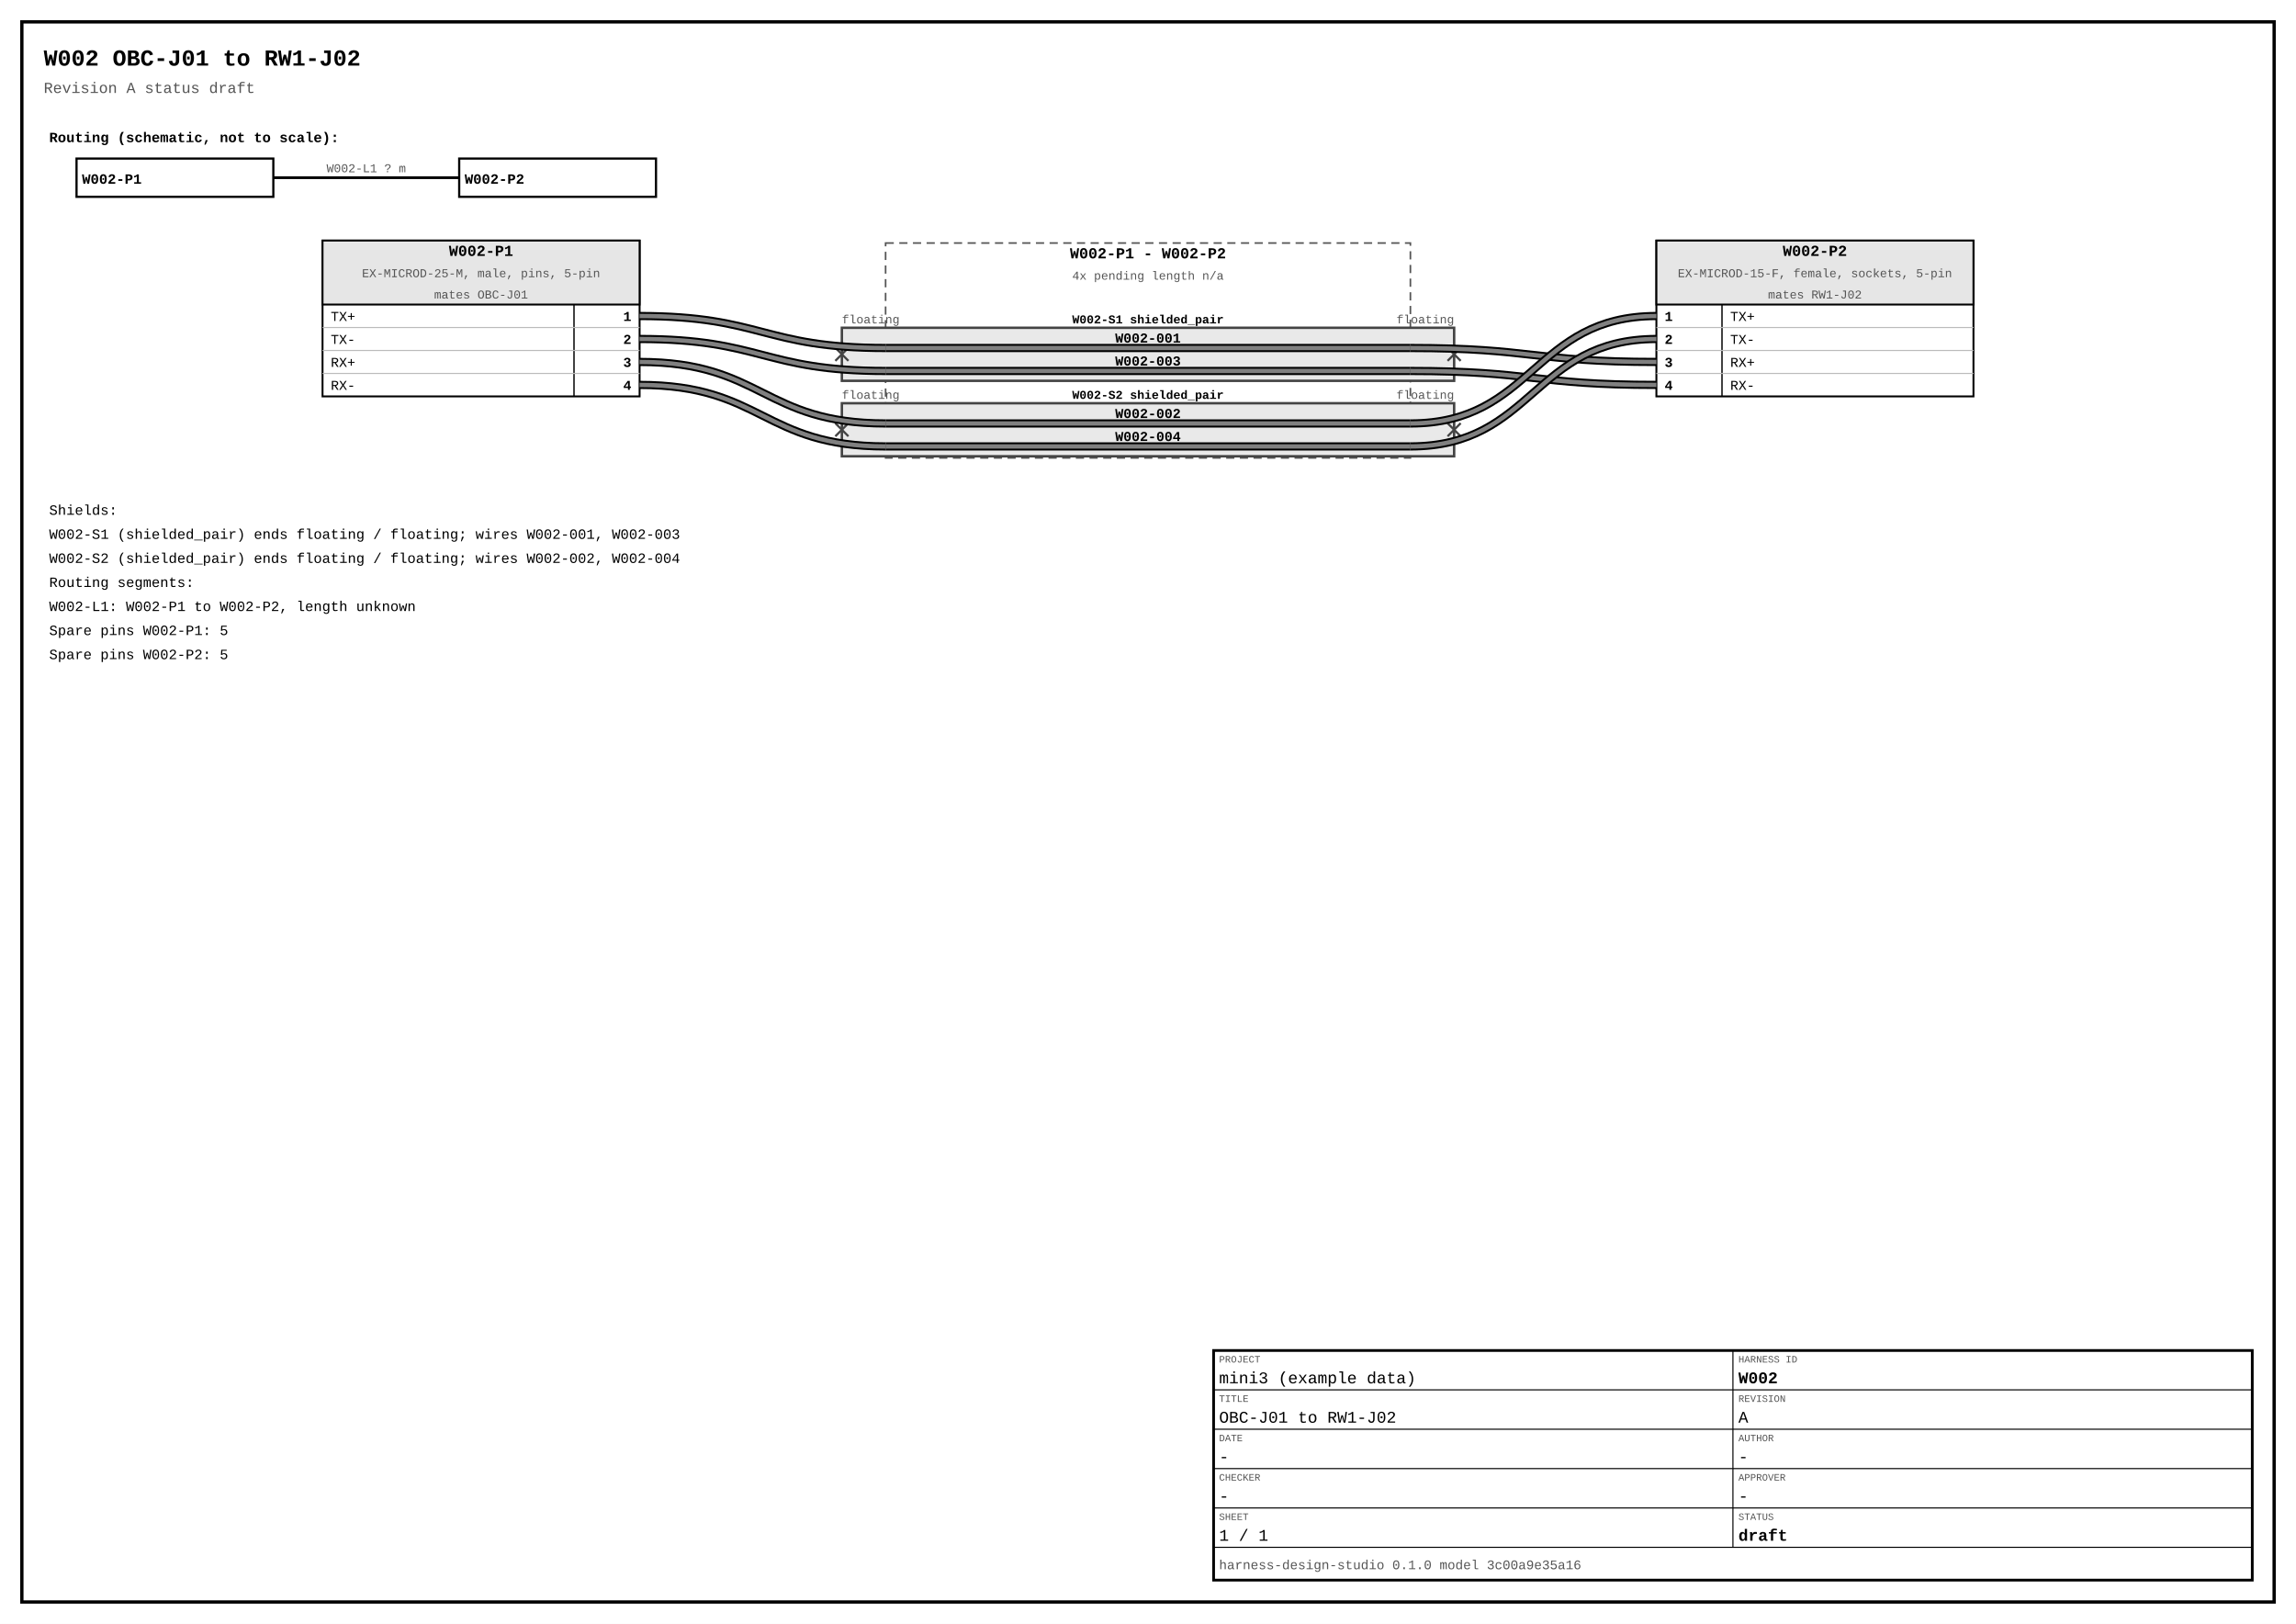
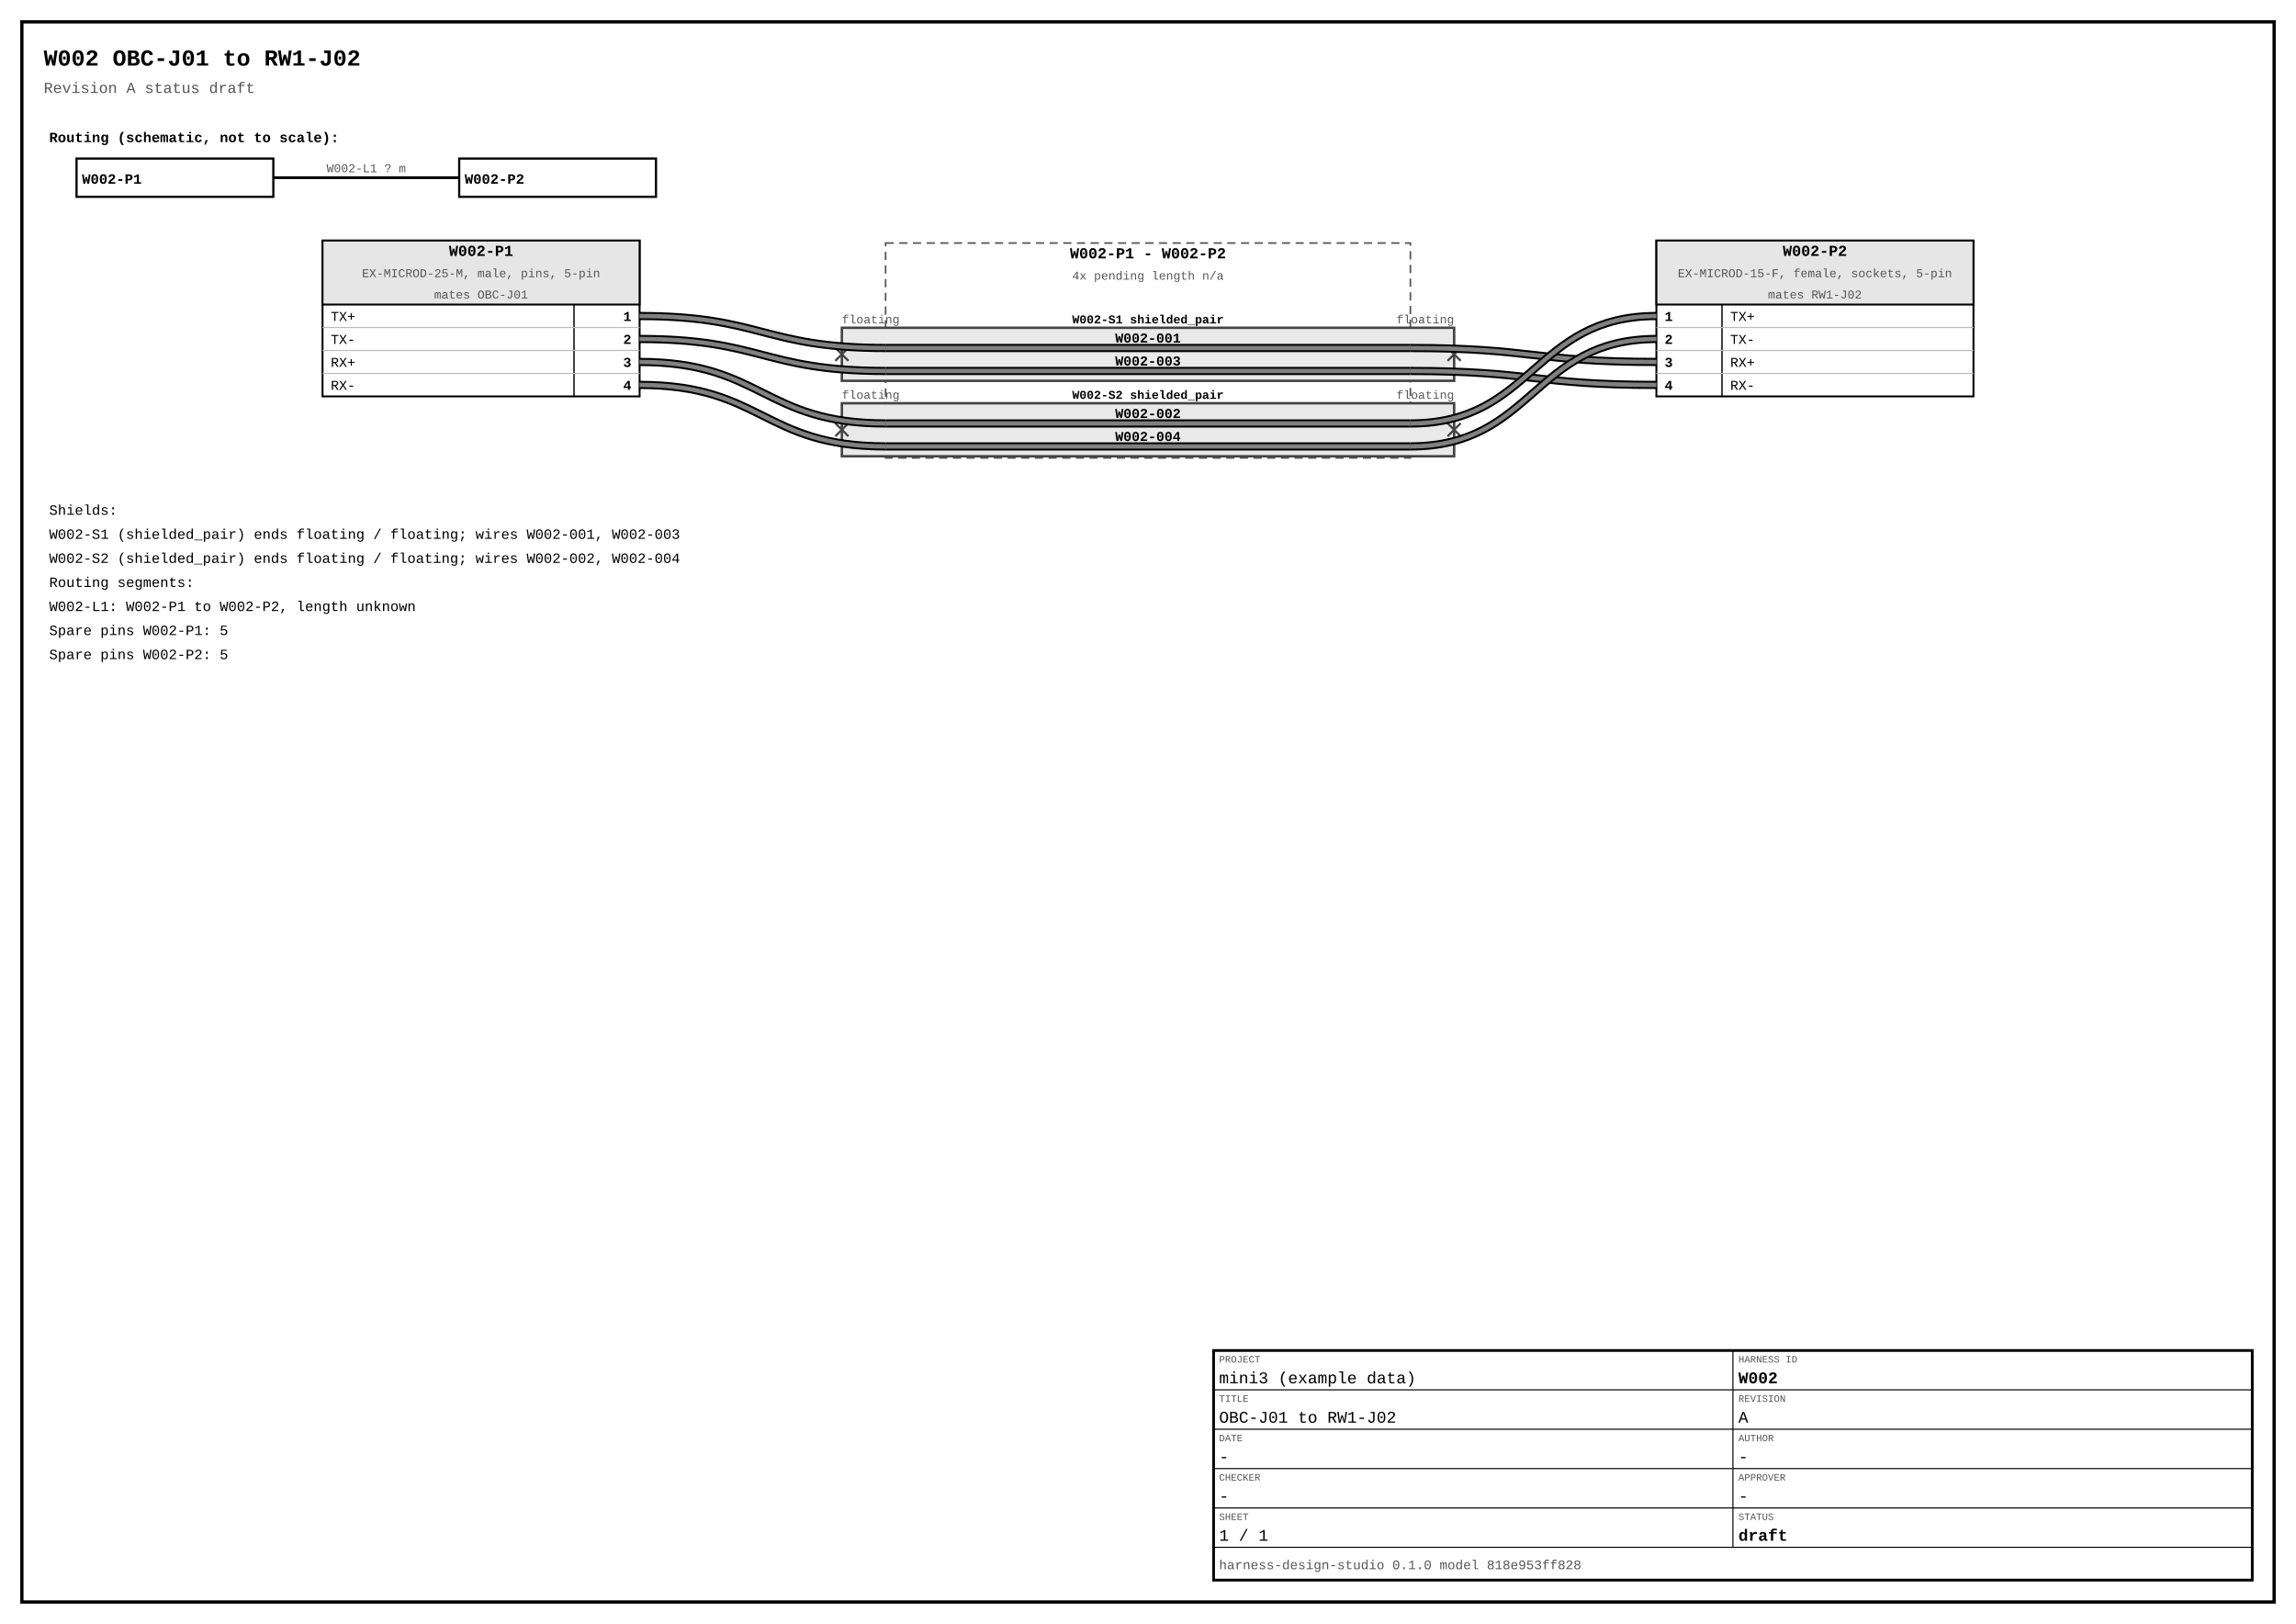
<svg xmlns="http://www.w3.org/2000/svg" width="420mm" height="297mm" viewBox="0 0 420 297" font-family="Courier New, Courier, monospace">
  <rect x="0" y="0" width="420" height="297" fill="#ffffff" />
  <rect x="4" y="4" width="412" height="289" fill="none" stroke="#000000" stroke-width="0.6" />
  <text x="8" y="12" font-size="4.2" font-weight="bold" text-anchor="start" fill="#000000">W002  OBC-J01 to RW1-J02</text>
  <text x="8" y="17" font-size="2.8" text-anchor="start" fill="#555555">Revision A  status draft</text>
  <text x="9" y="26" font-size="2.6" font-weight="bold" text-anchor="start" fill="#000000">Routing (schematic, not to scale):</text>
  <line x1="50" y1="32.5" x2="84" y2="32.5" stroke="#000000" stroke-width="0.5" />
  <text x="67" y="31.5" font-size="2.2" text-anchor="middle" fill="#555555">W002-L1 ? m</text>
  <rect x="14" y="29" width="36" height="7" fill="#ffffff" stroke="#000000" stroke-width="0.4" />
  <text x="15" y="33.6" font-size="2.6" font-weight="bold" text-anchor="start" fill="#000000">W002-P1</text>
  <rect x="84" y="29" width="36" height="7" fill="#ffffff" stroke="#000000" stroke-width="0.4" />
  <text x="85" y="33.6" font-size="2.6" font-weight="bold" text-anchor="start" fill="#000000">W002-P2</text>
  <rect x="59" y="44" width="58" height="28.5" fill="#ffffff" stroke="#000000" stroke-width="0.35" />
  <rect x="59" y="44" width="58" height="11.7" fill="#e6e6e6" stroke="#000000" stroke-width="0.35" />
  <text x="88" y="46.8" font-size="2.8" font-weight="bold" text-anchor="middle" fill="#000000">W002-P1</text>
  <text x="88" y="50.7" font-size="2.2" text-anchor="middle" fill="#555555">EX-MICROD-25-M, male, pins, 5-pin</text>
  <text x="88" y="54.6" font-size="2.2" text-anchor="middle" fill="#555555">mates OBC-J01</text>
  <line x1="105" y1="55.7" x2="105" y2="72.5" stroke="#000000" stroke-width="0.25" />
  <line x1="59" y1="59.9" x2="117" y2="59.9" stroke="#bbbbbb" stroke-width="0.2" />
  <text x="60.5" y="58.7" font-size="2.5" text-anchor="start" fill="#000000">TX+</text>
  <text x="115.5" y="58.7" font-size="2.5" font-weight="bold" text-anchor="end" fill="#000000">1</text>
  <line x1="59" y1="64.1" x2="117" y2="64.1" stroke="#bbbbbb" stroke-width="0.2" />
  <text x="60.5" y="62.9" font-size="2.5" text-anchor="start" fill="#000000">TX-</text>
  <text x="115.5" y="62.9" font-size="2.5" font-weight="bold" text-anchor="end" fill="#000000">2</text>
  <line x1="59" y1="68.3" x2="117" y2="68.3" stroke="#bbbbbb" stroke-width="0.2" />
  <text x="60.5" y="67.1" font-size="2.5" text-anchor="start" fill="#000000">RX+</text>
  <text x="115.5" y="67.1" font-size="2.5" font-weight="bold" text-anchor="end" fill="#000000">3</text>
  <text x="60.5" y="71.3" font-size="2.5" text-anchor="start" fill="#000000">RX-</text>
  <text x="115.5" y="71.3" font-size="2.5" font-weight="bold" text-anchor="end" fill="#000000">4</text>
  <rect x="303" y="44" width="58" height="28.5" fill="#ffffff" stroke="#000000" stroke-width="0.35" />
  <rect x="303" y="44" width="58" height="11.7" fill="#e6e6e6" stroke="#000000" stroke-width="0.35" />
  <text x="332" y="46.8" font-size="2.8" font-weight="bold" text-anchor="middle" fill="#000000">W002-P2</text>
  <text x="332" y="50.7" font-size="2.2" text-anchor="middle" fill="#555555">EX-MICROD-15-F, female, sockets, 5-pin</text>
  <text x="332" y="54.6" font-size="2.2" text-anchor="middle" fill="#555555">mates RW1-J02</text>
  <line x1="315" y1="55.7" x2="315" y2="72.5" stroke="#000000" stroke-width="0.25" />
  <line x1="303" y1="59.9" x2="361" y2="59.9" stroke="#bbbbbb" stroke-width="0.2" />
  <text x="304.5" y="58.7" font-size="2.5" font-weight="bold" text-anchor="start" fill="#000000">1</text>
  <text x="316.5" y="58.7" font-size="2.5" text-anchor="start" fill="#000000">TX+</text>
  <line x1="303" y1="64.1" x2="361" y2="64.1" stroke="#bbbbbb" stroke-width="0.2" />
  <text x="304.5" y="62.9" font-size="2.5" font-weight="bold" text-anchor="start" fill="#000000">2</text>
  <text x="316.5" y="62.9" font-size="2.5" text-anchor="start" fill="#000000">TX-</text>
  <line x1="303" y1="68.3" x2="361" y2="68.3" stroke="#bbbbbb" stroke-width="0.2" />
  <text x="304.5" y="67.1" font-size="2.5" font-weight="bold" text-anchor="start" fill="#000000">3</text>
  <text x="316.5" y="67.1" font-size="2.5" text-anchor="start" fill="#000000">RX+</text>
  <text x="304.5" y="71.3" font-size="2.5" font-weight="bold" text-anchor="start" fill="#000000">4</text>
  <text x="316.5" y="71.3" font-size="2.5" text-anchor="start" fill="#000000">RX-</text>
  <rect x="162" y="44.45" width="96" height="39.3" fill="none" stroke="#555555" stroke-width="0.3" stroke-dasharray="1.5 1" />
  <text x="210" y="47.25" font-size="2.8" font-weight="bold" text-anchor="middle" fill="#000000">W002-P1 - W002-P2</text>
  <text x="210" y="51.15" font-size="2.2" text-anchor="middle" fill="#555555">4x  pending  length n/a</text>
  <rect x="154" y="59.95" width="112" height="9.7" fill="#e9e9e9" stroke="#444444" stroke-width="0.45" />
  <text x="210" y="59.15" font-size="2.2" font-weight="bold" text-anchor="middle" fill="#000000">W002-S1  shielded_pair</text>
  <text x="154" y="59.15" font-size="2.2" text-anchor="start" fill="#555555">floating</text>
  <text x="266" y="59.15" font-size="2.2" text-anchor="end" fill="#555555">floating</text>
  <line x1="152.8" y1="63.6" x2="155.2" y2="66" stroke="#444444" stroke-width="0.4" />
  <line x1="152.8" y1="66" x2="155.2" y2="63.6" stroke="#444444" stroke-width="0.4" />
  <line x1="264.8" y1="63.6" x2="267.2" y2="66" stroke="#444444" stroke-width="0.4" />
  <line x1="264.8" y1="66" x2="267.2" y2="63.6" stroke="#444444" stroke-width="0.4" />
  <rect x="154" y="73.75" width="112" height="9.7" fill="#e9e9e9" stroke="#444444" stroke-width="0.45" />
  <text x="210" y="72.95" font-size="2.2" font-weight="bold" text-anchor="middle" fill="#000000">W002-S2  shielded_pair</text>
  <text x="154" y="72.95" font-size="2.2" text-anchor="start" fill="#555555">floating</text>
  <text x="266" y="72.95" font-size="2.2" text-anchor="end" fill="#555555">floating</text>
  <line x1="152.8" y1="77.4" x2="155.2" y2="79.8" stroke="#444444" stroke-width="0.4" />
  <line x1="152.8" y1="79.8" x2="155.2" y2="77.4" stroke="#444444" stroke-width="0.4" />
  <line x1="264.8" y1="77.4" x2="267.2" y2="79.8" stroke="#444444" stroke-width="0.4" />
  <line x1="264.8" y1="79.8" x2="267.2" y2="77.4" stroke="#444444" stroke-width="0.4" />
  <path d="M 117 57.8 C 139.5 57.8 139.5 63.65 162 63.65" fill="none" stroke="#000000" stroke-width="1.5" />
  <line x1="162" y1="63.65" x2="258" y2="63.65" stroke="#000000" stroke-width="1.5" />
  <path d="M 258 63.65 C 280.5 63.65 280.5 66.2 303 66.2" fill="none" stroke="#000000" stroke-width="1.5" />
  <path d="M 117 57.8 C 139.5 57.8 139.5 63.65 162 63.65" fill="none" stroke="#808080" stroke-width="0.8" />
  <line x1="162" y1="63.65" x2="258" y2="63.65" stroke="#808080" stroke-width="0.8" />
  <path d="M 258 63.65 C 280.5 63.65 280.5 66.2 303 66.2" fill="none" stroke="#808080" stroke-width="0.8" />
  <text x="210" y="62.65" font-size="2.5" font-weight="bold" text-anchor="middle" fill="#000000">W002-001</text>
  <path d="M 117 62 C 139.5 62 139.5 67.85 162 67.85" fill="none" stroke="#000000" stroke-width="1.5" />
  <line x1="162" y1="67.85" x2="258" y2="67.85" stroke="#000000" stroke-width="1.5" />
  <path d="M 258 67.85 C 280.5 67.85 280.5 70.4 303 70.4" fill="none" stroke="#000000" stroke-width="1.5" />
  <path d="M 117 62 C 139.5 62 139.5 67.85 162 67.85" fill="none" stroke="#808080" stroke-width="0.8" />
  <line x1="162" y1="67.85" x2="258" y2="67.85" stroke="#808080" stroke-width="0.8" />
  <path d="M 258 67.85 C 280.5 67.85 280.5 70.4 303 70.4" fill="none" stroke="#808080" stroke-width="0.8" />
  <text x="210" y="66.85" font-size="2.5" font-weight="bold" text-anchor="middle" fill="#000000">W002-003</text>
  <path d="M 117 66.2 C 139.5 66.2 139.5 77.45 162 77.45" fill="none" stroke="#000000" stroke-width="1.5" />
  <line x1="162" y1="77.45" x2="258" y2="77.45" stroke="#000000" stroke-width="1.5" />
  <path d="M 258 77.45 C 280.5 77.45 280.5 57.8 303 57.8" fill="none" stroke="#000000" stroke-width="1.5" />
  <path d="M 117 66.2 C 139.5 66.2 139.5 77.45 162 77.45" fill="none" stroke="#808080" stroke-width="0.8" />
  <line x1="162" y1="77.45" x2="258" y2="77.45" stroke="#808080" stroke-width="0.8" />
  <path d="M 258 77.45 C 280.5 77.45 280.5 57.8 303 57.8" fill="none" stroke="#808080" stroke-width="0.8" />
  <text x="210" y="76.45" font-size="2.5" font-weight="bold" text-anchor="middle" fill="#000000">W002-002</text>
  <path d="M 117 70.4 C 139.5 70.4 139.5 81.65 162 81.65" fill="none" stroke="#000000" stroke-width="1.5" />
  <line x1="162" y1="81.65" x2="258" y2="81.65" stroke="#000000" stroke-width="1.5" />
  <path d="M 258 81.65 C 280.5 81.65 280.5 62 303 62" fill="none" stroke="#000000" stroke-width="1.5" />
  <path d="M 117 70.4 C 139.5 70.4 139.5 81.65 162 81.65" fill="none" stroke="#808080" stroke-width="0.8" />
  <line x1="162" y1="81.65" x2="258" y2="81.65" stroke="#808080" stroke-width="0.8" />
  <path d="M 258 81.65 C 280.5 81.65 280.5 62 303 62" fill="none" stroke="#808080" stroke-width="0.8" />
  <text x="210" y="80.65" font-size="2.5" font-weight="bold" text-anchor="middle" fill="#000000">W002-004</text>
  <text x="9" y="94.15" font-size="2.6" text-anchor="start" fill="#000000">Shields:</text>
  <text x="9" y="98.55" font-size="2.6" text-anchor="start" fill="#000000">  W002-S1 (shielded_pair) ends floating / floating; wires W002-001, W002-003</text>
  <text x="9" y="102.95" font-size="2.6" text-anchor="start" fill="#000000">  W002-S2 (shielded_pair) ends floating / floating; wires W002-002, W002-004</text>
  <text x="9" y="107.35" font-size="2.6" text-anchor="start" fill="#000000">Routing segments:</text>
  <text x="9" y="111.75" font-size="2.6" text-anchor="start" fill="#000000">  W002-L1: W002-P1 to W002-P2, length unknown</text>
  <text x="9" y="116.15" font-size="2.6" text-anchor="start" fill="#000000">Spare pins W002-P1: 5</text>
  <text x="9" y="120.55" font-size="2.6" text-anchor="start" fill="#000000">Spare pins W002-P2: 5</text>
  <rect x="222" y="247" width="190" height="42" fill="none" stroke="#000000" stroke-width="0.5" />
  <line x1="222" y1="247" x2="317" y2="247" stroke="#000000" stroke-width="0.2" />
  <text x="223" y="249.2" font-size="1.8" text-anchor="start" fill="#555555">PROJECT</text>
  <text x="223" y="253" font-size="3" text-anchor="start" fill="#000000">mini3 (example data)</text>
  <line x1="317" y1="247" x2="412" y2="247" stroke="#000000" stroke-width="0.2" />
  <text x="318" y="249.2" font-size="1.8" text-anchor="start" fill="#555555">HARNESS ID</text>
  <text x="318" y="253" font-size="3" font-weight="bold" text-anchor="start" fill="#000000">W002</text>
  <line x1="222" y1="254.2" x2="317" y2="254.2" stroke="#000000" stroke-width="0.2" />
  <text x="223" y="256.4" font-size="1.8" text-anchor="start" fill="#555555">TITLE</text>
  <text x="223" y="260.2" font-size="3" text-anchor="start" fill="#000000">OBC-J01 to RW1-J02</text>
  <line x1="317" y1="254.2" x2="412" y2="254.2" stroke="#000000" stroke-width="0.2" />
  <text x="318" y="256.4" font-size="1.8" text-anchor="start" fill="#555555">REVISION</text>
  <text x="318" y="260.2" font-size="3" text-anchor="start" fill="#000000">A</text>
  <line x1="222" y1="261.4" x2="317" y2="261.4" stroke="#000000" stroke-width="0.2" />
  <text x="223" y="263.6" font-size="1.8" text-anchor="start" fill="#555555">DATE</text>
  <text x="223" y="267.4" font-size="3" text-anchor="start" fill="#000000">-</text>
  <line x1="317" y1="261.4" x2="412" y2="261.4" stroke="#000000" stroke-width="0.2" />
  <text x="318" y="263.6" font-size="1.8" text-anchor="start" fill="#555555">AUTHOR</text>
  <text x="318" y="267.4" font-size="3" text-anchor="start" fill="#000000">-</text>
  <line x1="222" y1="268.6" x2="317" y2="268.6" stroke="#000000" stroke-width="0.2" />
  <text x="223" y="270.8" font-size="1.8" text-anchor="start" fill="#555555">CHECKER</text>
  <text x="223" y="274.6" font-size="3" text-anchor="start" fill="#000000">-</text>
  <line x1="317" y1="268.6" x2="412" y2="268.6" stroke="#000000" stroke-width="0.2" />
  <text x="318" y="270.8" font-size="1.8" text-anchor="start" fill="#555555">APPROVER</text>
  <text x="318" y="274.6" font-size="3" text-anchor="start" fill="#000000">-</text>
  <line x1="222" y1="275.8" x2="317" y2="275.8" stroke="#000000" stroke-width="0.2" />
  <text x="223" y="278" font-size="1.8" text-anchor="start" fill="#555555">SHEET</text>
  <text x="223" y="281.8" font-size="3" text-anchor="start" fill="#000000">1 / 1</text>
  <line x1="317" y1="275.8" x2="412" y2="275.8" stroke="#000000" stroke-width="0.2" />
  <text x="318" y="278" font-size="1.8" text-anchor="start" fill="#555555">STATUS</text>
  <text x="318" y="281.8" font-size="3" font-weight="bold" text-anchor="start" fill="#000000">draft</text>
  <line x1="317" y1="247" x2="317" y2="283" stroke="#000000" stroke-width="0.2" />
  <line x1="222" y1="283" x2="412" y2="283" stroke="#000000" stroke-width="0.2" />
-   <text x="223" y="287" font-size="2.4" text-anchor="start" fill="#555555">harness-design-studio 0.1.0 model 3c00a9e35a16</text>
+   <text x="223" y="287" font-size="2.4" text-anchor="start" fill="#555555">harness-design-studio 0.1.0 model 818e953ff828</text>
</svg>
